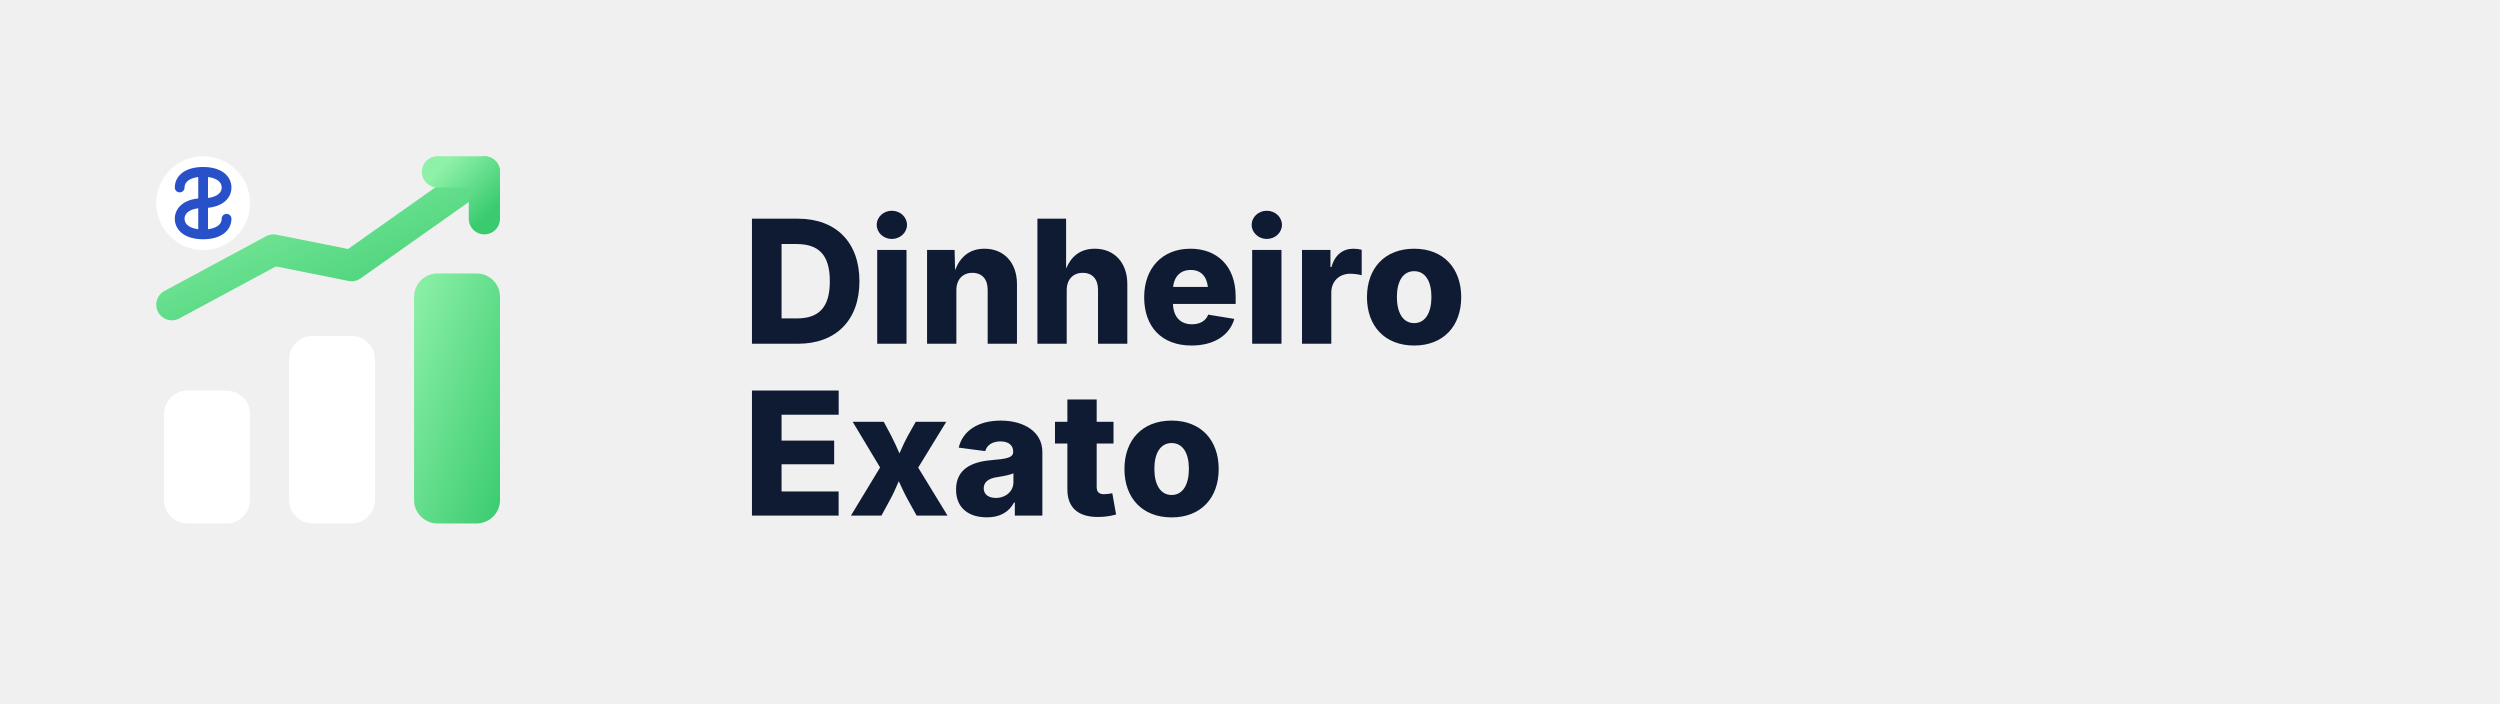
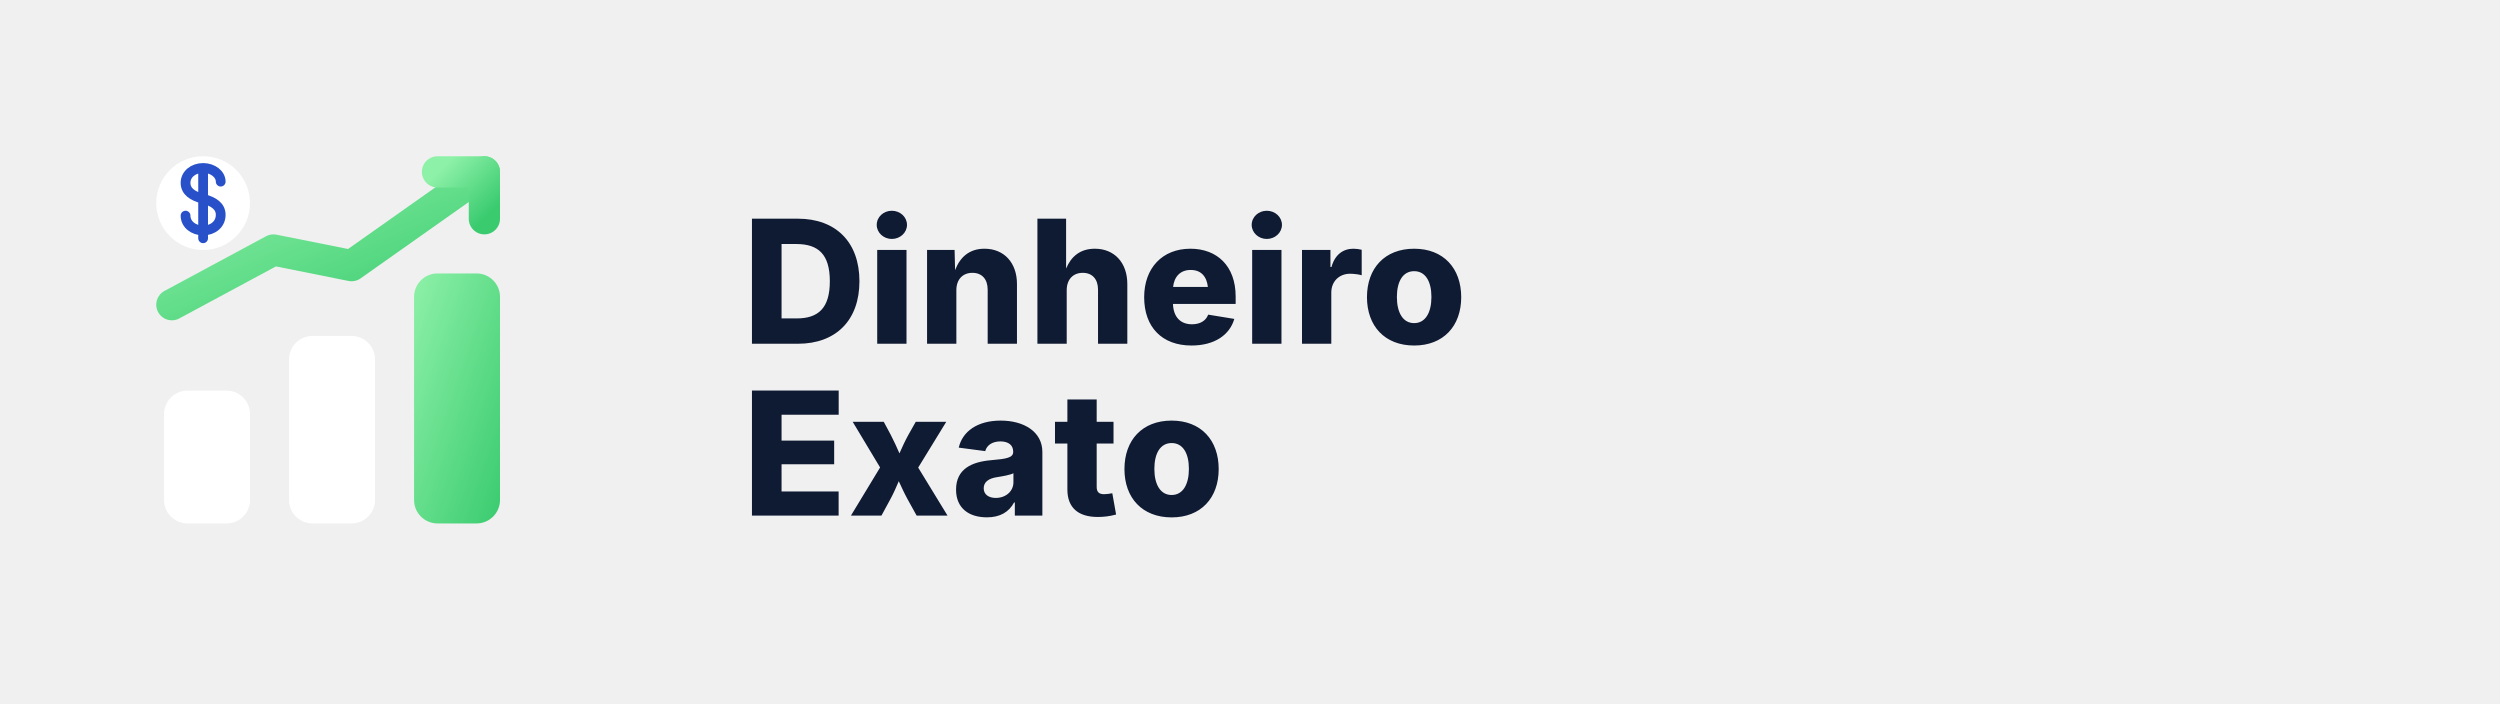
<svg xmlns="http://www.w3.org/2000/svg" width="640" height="180" viewBox="0 0 640 180" fill="none" role="img" aria-labelledby="title desc">
  <defs>
    <linearGradient id="deBg" x1="0" y1="0" x2="140" y2="140" gradientUnits="userSpaceOnUse">
      <stop stop-color="#4F7DF7" />
      <stop offset="1" stop-color="#2850C8" />
    </linearGradient>
    <linearGradient id="deAccent" x1="0" y1="0" x2="1" y2="1">
      <stop stop-color="#8EF1A8" />
      <stop offset="1" stop-color="#3ACB6F" />
    </linearGradient>
  </defs>
  <g transform="translate(34 34)">
    <rect x="8" y="66" width="22" height="34" rx="6" fill="white" />
    <rect x="40" y="52" width="22" height="48" rx="6" fill="white" />
    <rect x="72" y="36" width="22" height="64" rx="6" fill="url(#deAccent)" />
    <path d="M10 44L36 30L56 34L90 10" stroke="url(#deAccent)" stroke-width="8" stroke-linecap="round" stroke-linejoin="round" />
    <path d="M78 10H90V22" stroke="url(#deAccent)" stroke-width="8" stroke-linecap="round" stroke-linejoin="round" />
    <circle cx="18" cy="18" r="12" fill="white" />
-     <path d="M18 10V26M12 14C12 11.8 14 10 18 10C22 10 24 11.8 24 14C24 16.2 22 18 18 18C14 18 12 19.8 12 22C12 24.2 14 26 18 26C22 26 24 24.2 24 22" stroke="#2850C8" stroke-width="2.5" stroke-linecap="round" />
+     <path d="M18 9V27M22.5 12.5C22.5 10.6 20.5 9 18 9C15.5 9 13.5 10.6 13.5 12.8C13.5 15 15.3 16.2 18 16.9C20.7 17.6 22.5 18.8 22.5 21C22.5 23.4 20.5 25 18 25C15.5 25 13.5 23.4 13.5 21.2" stroke="#2850C8" stroke-width="2.5" stroke-linecap="round" stroke-linejoin="round" />
  </g>
  <g fill="#0F1A33">
    <text x="190" y="88" font-family="Inter, Segoe UI, Arial, sans-serif" font-size="44" font-weight="800" letter-spacing="0.3">Dinheiro</text>
    <text x="190" y="132" font-family="Inter, Segoe UI, Arial, sans-serif" font-size="44" font-weight="800" letter-spacing="0.3">Exato</text>
  </g>
</svg>
